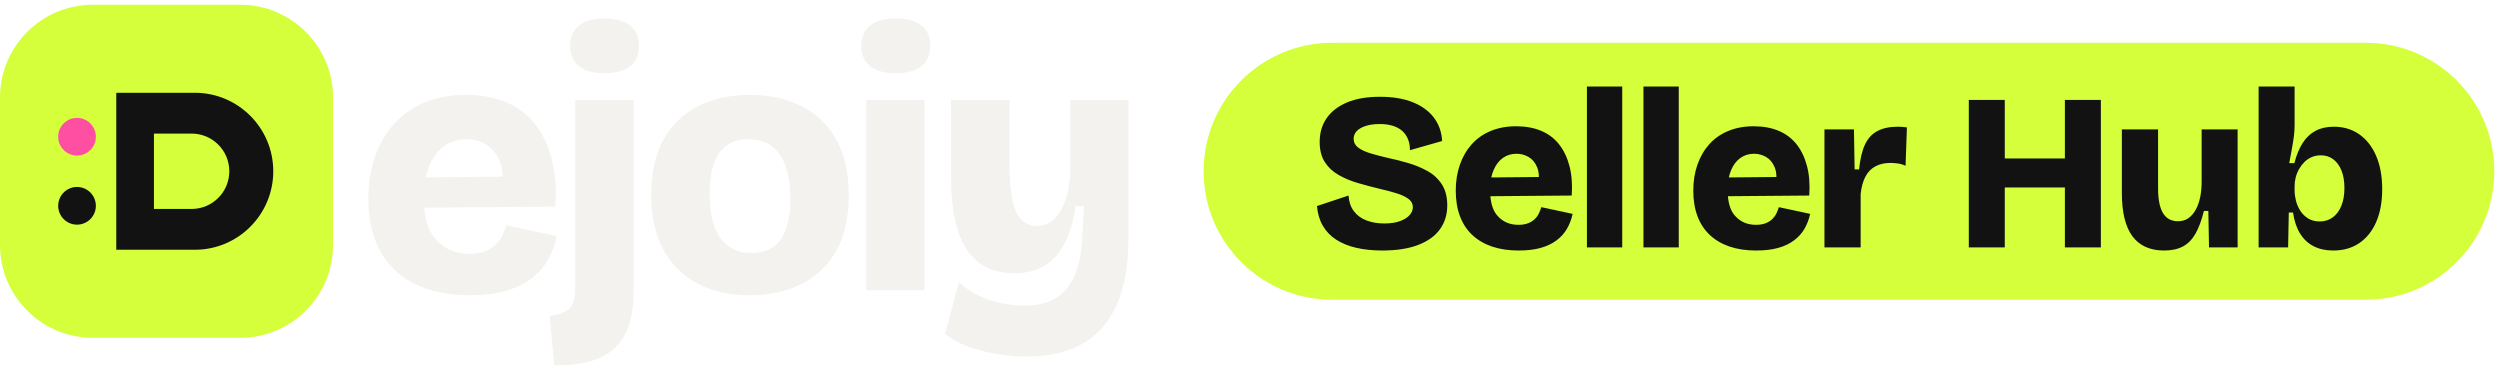
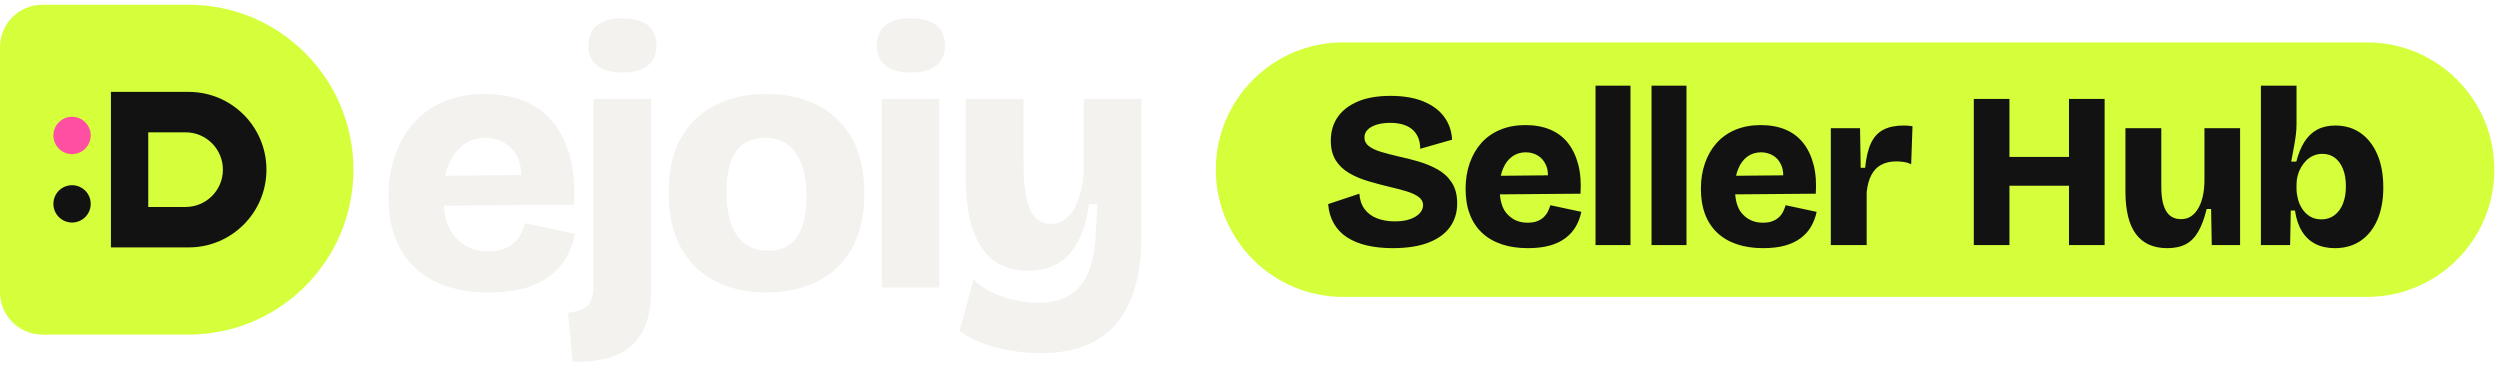
- <svg xmlns="http://www.w3.org/2000/svg" viewBox="0 -22 1051 156" role="img" aria-label=":Dejoiy Seller Hub">
-   <rect x="0" y="-20" width="140" height="140" rx="39" fill="#D4FF3A" />
-   <g transform="translate(23.8 17) scale(.66)">
+ <svg xmlns="http://www.w3.org/2000/svg" viewBox="0 -22 1061 156" role="img" aria-label=":Dejoiy Seller Hub">
+   <path d="M18 -20H80A70 70 0 0 1 80 120H18A18 18 0 0 1 0 102V-2A18 18 0 0 1 18 -20Z" fill="#D4FF3A" transform="translate(0 0)" />
+   <g transform="translate(22 17) scale(.66)">
    <circle cx="13" cy="28" r="12" fill="#FF4FA3" />
    <circle cx="13" cy="72" r="12" fill="#121212" />
    <path fill-rule="evenodd" d="M38 0H88A50 50 0 0 1 88 100H38Z M62 26H86A24 24 0 0 1 86 74H62Z" fill="#121212" />
  </g>
-   <g transform="translate(150 0)">
+   <g transform="translate(160 0)">
    <path d="M47.424 102.121Q37.424 102.121 29.545 99.47Q21.667 96.818 16.136 91.667Q10.606 86.515 7.727 78.939Q4.848 71.364 4.848 61.515Q4.848 51.97 7.652 43.939Q10.455 35.909 15.682 30.076Q20.909 24.242 28.561 21.061Q36.212 17.879 45.758 17.879Q55.455 17.879 62.803 20.985Q70.152 24.091 74.924 30.152Q79.697 36.212 81.97 44.924Q84.242 53.636 83.485 64.848L28.333 65.303Q29.091 74.545 33.636 79.091Q38.939 84.697 47.273 84.697Q51.364 84.697 54.091 83.561Q56.818 82.424 58.561 80.682Q60.303 78.939 61.288 76.818Q62.273 74.697 62.879 72.727L84.091 77.273Q82.879 82.879 80.227 87.424Q77.576 91.97 73.106 95.303Q68.636 98.636 62.348 100.379Q56.061 102.121 47.424 102.121ZM28.939 52.576 61.212 52.273Q61.212 48.485 60.0 45.606Q58.03 40.909 54.242 38.712Q50.455 36.515 46.061 36.515Q40.758 36.515 36.742 39.394Q32.727 42.273 30.455 47.727Q29.545 49.848 28.939 52.576Z M85.303 131.515H83.03L81.061 110.758Q86.97 110.0 89.394 107.727Q91.818 105.455 91.818 99.545V20.0H116.364V100.909Q116.364 109.091 114.318 114.924Q112.273 120.758 108.333 124.394Q104.394 128.03 98.561 129.773Q92.727 131.515 85.303 131.515ZM104.091 8.788Q97.121 8.788 93.409 5.833Q89.697 2.879 89.697 -2.576Q89.697 -8.333 93.409 -11.288Q97.121 -14.242 104.091 -14.242Q111.212 -14.242 114.924 -11.288Q118.636 -8.333 118.636 -2.727Q118.636 2.879 114.924 5.833Q111.212 8.788 104.091 8.788Z M165.152 102.121Q153.03 102.121 143.712 97.424Q134.394 92.727 129.091 83.333Q123.788 73.939 123.788 59.848Q123.788 45.758 129.091 36.439Q134.394 27.121 143.788 22.5Q153.182 17.879 165.303 17.879Q177.424 17.879 186.818 22.576Q196.212 27.273 201.515 36.591Q206.818 45.909 206.818 60.0Q206.818 74.394 201.364 83.788Q195.909 93.182 186.439 97.652Q176.97 102.121 165.152 102.121ZM165.909 84.394Q171.364 84.394 175.0 81.894Q178.636 79.394 180.455 74.242Q182.273 69.091 182.273 61.515Q182.273 53.485 180.303 47.955Q178.333 42.424 174.47 39.47Q170.606 36.515 164.545 36.515Q159.394 36.515 155.682 39.015Q151.97 41.515 150.152 46.667Q148.333 51.818 148.333 59.545Q148.333 71.97 152.955 78.182Q157.576 84.394 165.909 84.394Z M214.242 100.0V20.0H238.636V100.0ZM226.515 8.788Q219.545 8.788 215.833 5.833Q212.121 2.879 212.121 -2.576Q212.121 -8.333 215.833 -11.288Q219.545 -14.242 226.515 -14.242Q233.636 -14.242 237.348 -11.288Q241.061 -8.333 241.061 -2.727Q241.061 2.879 237.348 5.833Q233.636 8.788 226.515 8.788Z M281.515 127.879Q275.455 127.879 269.091 126.818Q262.727 125.758 257.045 123.712Q251.364 121.667 247.273 118.333L253.182 96.667Q258.485 101.667 265.985 104.091Q273.485 106.515 280.455 106.515Q288.485 106.515 293.712 103.409Q298.939 100.303 301.742 93.864Q304.545 87.424 305.0 77.879L305.758 64.697H302.121Q300.758 74.545 297.348 80.758Q293.939 86.97 288.712 89.924Q283.485 92.879 276.364 92.879Q267.576 92.879 261.667 88.485Q255.758 84.091 252.803 75.227Q249.848 66.364 249.848 53.182V20.0H274.394V47.121Q274.394 61.061 277.197 67.045Q280.0 73.03 286.061 73.03Q289.242 73.03 291.818 71.212Q294.394 69.394 296.212 66.061Q298.03 62.727 299.015 57.955Q300.0 53.182 300.0 47.273V20.0H324.394V78.788Q324.394 88.333 322.652 96.212Q320.909 104.091 317.5 110.0Q314.091 115.909 308.939 119.924Q303.788 123.939 296.97 125.909Q290.152 127.879 281.515 127.879Z" fill="#F3F2EE" />
  </g>
-   <rect x="506" y="-4" width="542.6" height="108" rx="54" fill="#D4FF3A" />
-   <path d="M581.094 83.315Q575.082 83.315 570.197 82.188Q565.312 81.061 561.742 78.759Q558.173 76.458 556.106 72.888Q554.039 69.318 553.664 64.621L566.909 60.206Q567.191 64.152 569.164 66.782Q571.136 69.412 574.471 70.68Q577.806 71.948 581.939 71.948Q585.885 71.948 588.562 70.962Q591.239 69.976 592.602 68.426Q593.964 66.876 593.964 65.091Q593.964 63.024 592.179 61.662Q590.394 60.3 587.294 59.314Q584.194 58.327 580.061 57.388Q575.364 56.261 570.855 54.945Q566.345 53.63 562.682 51.517Q559.018 49.403 556.905 46.068Q554.791 42.733 554.791 37.661Q554.791 31.93 557.703 27.703Q560.615 23.476 566.252 21.08Q571.888 18.685 580.155 18.685Q588.327 18.685 594.058 21.033Q599.788 23.382 602.888 27.562Q605.988 31.742 606.27 37.285L592.742 41.136Q592.742 38.412 591.85 36.345Q590.958 34.279 589.361 32.917Q587.764 31.555 585.415 30.85Q583.067 30.145 580.061 30.145Q576.491 30.145 574.002 30.991Q571.512 31.836 570.291 33.198Q569.07 34.561 569.07 36.345Q569.07 38.6 570.995 40.056Q572.921 41.512 576.256 42.498Q579.591 43.485 583.63 44.424Q587.67 45.27 591.991 46.538Q596.312 47.806 600.07 49.873Q603.827 51.939 606.129 55.462Q608.43 58.985 608.43 64.339Q608.43 70.07 605.377 74.344Q602.324 78.618 596.218 80.967Q590.112 83.315 581.094 83.315Z M638.397 83.315Q632.197 83.315 627.312 81.671Q622.427 80.027 618.998 76.833Q615.57 73.639 613.785 68.942Q612.0 64.245 612.0 58.139Q612.0 52.221 613.738 47.242Q615.476 42.264 618.717 38.647Q621.958 35.03 626.702 33.058Q631.445 31.085 637.364 31.085Q643.376 31.085 647.932 33.011Q652.488 34.936 655.447 38.694Q658.406 42.452 659.815 47.853Q661.224 53.255 660.755 60.206L626.561 60.488Q627.03 66.218 629.848 69.036Q633.136 72.512 638.303 72.512Q640.839 72.512 642.53 71.808Q644.221 71.103 645.302 70.023Q646.382 68.942 646.992 67.627Q647.603 66.312 647.979 65.091L661.13 67.909Q660.379 71.385 658.735 74.203Q657.091 77.021 654.32 79.088Q651.548 81.155 647.65 82.235Q643.752 83.315 638.397 83.315ZM626.936 52.597 646.945 52.409Q646.945 50.061 646.194 48.276Q644.973 45.364 642.624 44.002Q640.276 42.639 637.552 42.639Q634.264 42.639 631.774 44.424Q629.285 46.209 627.876 49.591Q627.312 50.906 626.936 52.597Z M667.142 82.0V14.364H681.985V82.0Z M690.909 82.0V14.364H705.752V82.0Z M738.255 83.315Q732.055 83.315 727.17 81.671Q722.285 80.027 718.856 76.833Q715.427 73.639 713.642 68.942Q711.858 64.245 711.858 58.139Q711.858 52.221 713.595 47.242Q715.333 42.264 718.574 38.647Q721.815 35.03 726.559 33.058Q731.303 31.085 737.221 31.085Q743.233 31.085 747.789 33.011Q752.345 34.936 755.305 38.694Q758.264 42.452 759.673 47.853Q761.082 53.255 760.612 60.206L726.418 60.488Q726.888 66.218 729.706 69.036Q732.994 72.512 738.161 72.512Q740.697 72.512 742.388 71.808Q744.079 71.103 745.159 70.023Q746.239 68.942 746.85 67.627Q747.461 66.312 747.836 65.091L760.988 67.909Q760.236 71.385 758.592 74.203Q756.948 77.021 754.177 79.088Q751.406 81.155 747.508 82.235Q743.609 83.315 738.255 83.315ZM726.794 52.597 746.803 52.409Q746.803 50.061 746.052 48.276Q744.83 45.364 742.482 44.002Q740.133 42.639 737.409 42.639Q734.121 42.639 731.632 44.424Q729.142 46.209 727.733 49.591Q727.17 50.906 726.794 52.597Z M767.0 82.0V32.4H779.4L779.682 49.215H781.561Q782.218 42.639 784.05 38.741Q785.882 34.842 789.311 33.058Q792.739 31.273 797.812 31.273Q798.564 31.273 799.503 31.32Q800.442 31.367 801.664 31.555L801.1 47.712Q799.597 46.961 797.859 46.726Q796.121 46.491 794.806 46.491Q791.142 46.491 788.465 47.9Q785.788 49.309 784.238 52.221Q782.688 55.133 782.218 59.548V82.0Z M868.079 82.0V56.824H842.809V82.0H827.685V20H842.809V44.612H868.079V20H883.203V82.0Z M909.788 83.315Q900.958 83.315 896.495 77.35Q892.033 71.385 892.033 59.173V32.4H907.252V57.2Q907.252 64.152 909.318 67.58Q911.385 71.009 915.612 71.009Q918.148 71.009 919.98 69.741Q921.812 68.473 923.08 66.171Q924.348 63.87 924.959 60.864Q925.57 57.858 925.57 54.288V32.4H940.694V82.0H928.67L928.388 66.688H926.509Q925.1 72.512 922.986 76.223Q920.873 79.933 917.679 81.624Q914.485 83.315 909.788 83.315Z M980.9 83.315Q976.203 83.315 972.68 81.53Q969.158 79.745 966.95 76.176Q964.742 72.606 963.991 67.345H962.206L961.924 82.0H949.524V14.364H964.648V30.803Q964.648 33.058 964.32 35.547Q963.991 38.036 963.474 40.761Q962.958 43.485 962.394 46.585H964.555Q965.87 41.512 968.03 38.13Q970.191 34.748 973.432 33.011Q976.673 31.273 981.088 31.273Q987.288 31.273 991.844 34.467Q996.4 37.661 998.936 43.532Q1001.473 49.403 1001.473 57.576Q1001.473 65.467 998.983 71.244Q996.494 77.021 991.891 80.168Q987.288 83.315 980.9 83.315ZM975.264 71.103Q978.364 71.103 980.712 69.365Q983.061 67.627 984.329 64.48Q985.597 61.333 985.597 57.106Q985.597 52.785 984.376 49.732Q983.155 46.679 980.947 44.988Q978.739 43.297 975.639 43.297Q973.573 43.297 971.835 44.048Q970.097 44.8 968.782 46.115Q967.467 47.43 966.527 49.074Q965.588 50.718 965.118 52.55Q964.648 54.382 964.648 56.167V58.139Q964.648 60.112 965.212 62.367Q965.776 64.621 967.044 66.594Q968.312 68.567 970.332 69.835Q972.352 71.103 975.264 71.103Z" fill="#121212" />
+   <rect x="516" y="-4" width="542.6" height="108" rx="54" fill="#D4FF3A" />
+   <path d="M591.094 83.315Q585.082 83.315 580.197 82.188Q575.312 81.061 571.742 78.759Q568.173 76.458 566.106 72.888Q564.039 69.318 563.664 64.621L576.909 60.206Q577.191 64.152 579.164 66.782Q581.136 69.412 584.471 70.68Q587.806 71.948 591.939 71.948Q595.885 71.948 598.562 70.962Q601.239 69.976 602.602 68.426Q603.964 66.876 603.964 65.091Q603.964 63.024 602.179 61.662Q600.394 60.3 597.294 59.314Q594.194 58.327 590.061 57.388Q585.364 56.261 580.855 54.945Q576.345 53.63 572.682 51.517Q569.018 49.403 566.905 46.068Q564.791 42.733 564.791 37.661Q564.791 31.93 567.703 27.703Q570.615 23.476 576.252 21.08Q581.888 18.685 590.155 18.685Q598.327 18.685 604.058 21.033Q609.788 23.382 612.888 27.562Q615.988 31.742 616.27 37.285L602.742 41.136Q602.742 38.412 601.85 36.345Q600.958 34.279 599.361 32.917Q597.764 31.555 595.415 30.85Q593.067 30.145 590.061 30.145Q586.491 30.145 584.002 30.991Q581.512 31.836 580.291 33.198Q579.07 34.561 579.07 36.345Q579.07 38.6 580.995 40.056Q582.921 41.512 586.256 42.498Q589.591 43.485 593.63 44.424Q597.67 45.27 601.991 46.538Q606.312 47.806 610.07 49.873Q613.827 51.939 616.129 55.462Q618.43 58.985 618.43 64.339Q618.43 70.07 615.377 74.344Q612.324 78.618 606.218 80.967Q600.112 83.315 591.094 83.315Z M648.397 83.315Q642.197 83.315 637.312 81.671Q632.427 80.027 628.998 76.833Q625.57 73.639 623.785 68.942Q622.0 64.245 622.0 58.139Q622.0 52.221 623.738 47.242Q625.476 42.264 628.717 38.647Q631.958 35.03 636.702 33.058Q641.445 31.085 647.364 31.085Q653.376 31.085 657.932 33.011Q662.488 34.936 665.447 38.694Q668.406 42.452 669.815 47.853Q671.224 53.255 670.755 60.206L636.561 60.488Q637.03 66.218 639.848 69.036Q643.136 72.512 648.303 72.512Q650.839 72.512 652.53 71.808Q654.221 71.103 655.302 70.023Q656.382 68.942 656.992 67.627Q657.603 66.312 657.979 65.091L671.13 67.909Q670.379 71.385 668.735 74.203Q667.091 77.021 664.32 79.088Q661.548 81.155 657.65 82.235Q653.752 83.315 648.397 83.315ZM636.936 52.597 656.945 52.409Q656.945 50.061 656.194 48.276Q654.973 45.364 652.624 44.002Q650.276 42.639 647.552 42.639Q644.264 42.639 641.774 44.424Q639.285 46.209 637.876 49.591Q637.312 50.906 636.936 52.597Z M677.142 82.0V14.364H691.985V82.0Z M700.909 82.0V14.364H715.752V82.0Z M748.255 83.315Q742.055 83.315 737.17 81.671Q732.285 80.027 728.856 76.833Q725.427 73.639 723.642 68.942Q721.858 64.245 721.858 58.139Q721.858 52.221 723.595 47.242Q725.333 42.264 728.574 38.647Q731.815 35.03 736.559 33.058Q741.303 31.085 747.221 31.085Q753.233 31.085 757.789 33.011Q762.345 34.936 765.305 38.694Q768.264 42.452 769.673 47.853Q771.082 53.255 770.612 60.206L736.418 60.488Q736.888 66.218 739.706 69.036Q742.994 72.512 748.161 72.512Q750.697 72.512 752.388 71.808Q754.079 71.103 755.159 70.023Q756.239 68.942 756.85 67.627Q757.461 66.312 757.836 65.091L770.988 67.909Q770.236 71.385 768.592 74.203Q766.948 77.021 764.177 79.088Q761.406 81.155 757.508 82.235Q753.609 83.315 748.255 83.315ZM736.794 52.597 756.803 52.409Q756.803 50.061 756.052 48.276Q754.83 45.364 752.482 44.002Q750.133 42.639 747.409 42.639Q744.121 42.639 741.632 44.424Q739.142 46.209 737.733 49.591Q737.17 50.906 736.794 52.597Z M777.0 82.0V32.4H789.4L789.682 49.215H791.561Q792.218 42.639 794.05 38.741Q795.882 34.842 799.311 33.058Q802.739 31.273 807.812 31.273Q808.564 31.273 809.503 31.32Q810.442 31.367 811.664 31.555L811.1 47.712Q809.597 46.961 807.859 46.726Q806.121 46.491 804.806 46.491Q801.142 46.491 798.465 47.9Q795.788 49.309 794.238 52.221Q792.688 55.133 792.218 59.548V82.0Z M878.079 82.0V56.824H852.809V82.0H837.685V20H852.809V44.612H878.079V20H893.203V82.0Z M919.788 83.315Q910.958 83.315 906.495 77.35Q902.033 71.385 902.033 59.173V32.4H917.252V57.2Q917.252 64.152 919.318 67.58Q921.385 71.009 925.612 71.009Q928.148 71.009 929.98 69.741Q931.812 68.473 933.08 66.171Q934.348 63.87 934.959 60.864Q935.57 57.858 935.57 54.288V32.4H950.694V82.0H938.67L938.388 66.688H936.509Q935.1 72.512 932.986 76.223Q930.873 79.933 927.679 81.624Q924.485 83.315 919.788 83.315Z M990.9 83.315Q986.203 83.315 982.68 81.53Q979.158 79.745 976.95 76.176Q974.742 72.606 973.991 67.345H972.206L971.924 82.0H959.524V14.364H974.648V30.803Q974.648 33.058 974.32 35.547Q973.991 38.036 973.474 40.761Q972.958 43.485 972.394 46.585H974.555Q975.87 41.512 978.03 38.13Q980.191 34.748 983.432 33.011Q986.673 31.273 991.088 31.273Q997.288 31.273 1001.844 34.467Q1006.4 37.661 1008.936 43.532Q1011.473 49.403 1011.473 57.576Q1011.473 65.467 1008.983 71.244Q1006.494 77.021 1001.891 80.168Q997.288 83.315 990.9 83.315ZM985.264 71.103Q988.364 71.103 990.712 69.365Q993.061 67.627 994.329 64.48Q995.597 61.333 995.597 57.106Q995.597 52.785 994.376 49.732Q993.155 46.679 990.947 44.988Q988.739 43.297 985.639 43.297Q983.573 43.297 981.835 44.048Q980.097 44.8 978.782 46.115Q977.467 47.43 976.527 49.074Q975.588 50.718 975.118 52.55Q974.648 54.382 974.648 56.167V58.139Q974.648 60.112 975.212 62.367Q975.776 64.621 977.044 66.594Q978.312 68.567 980.332 69.835Q982.352 71.103 985.264 71.103Z" fill="#121212" />
</svg>
